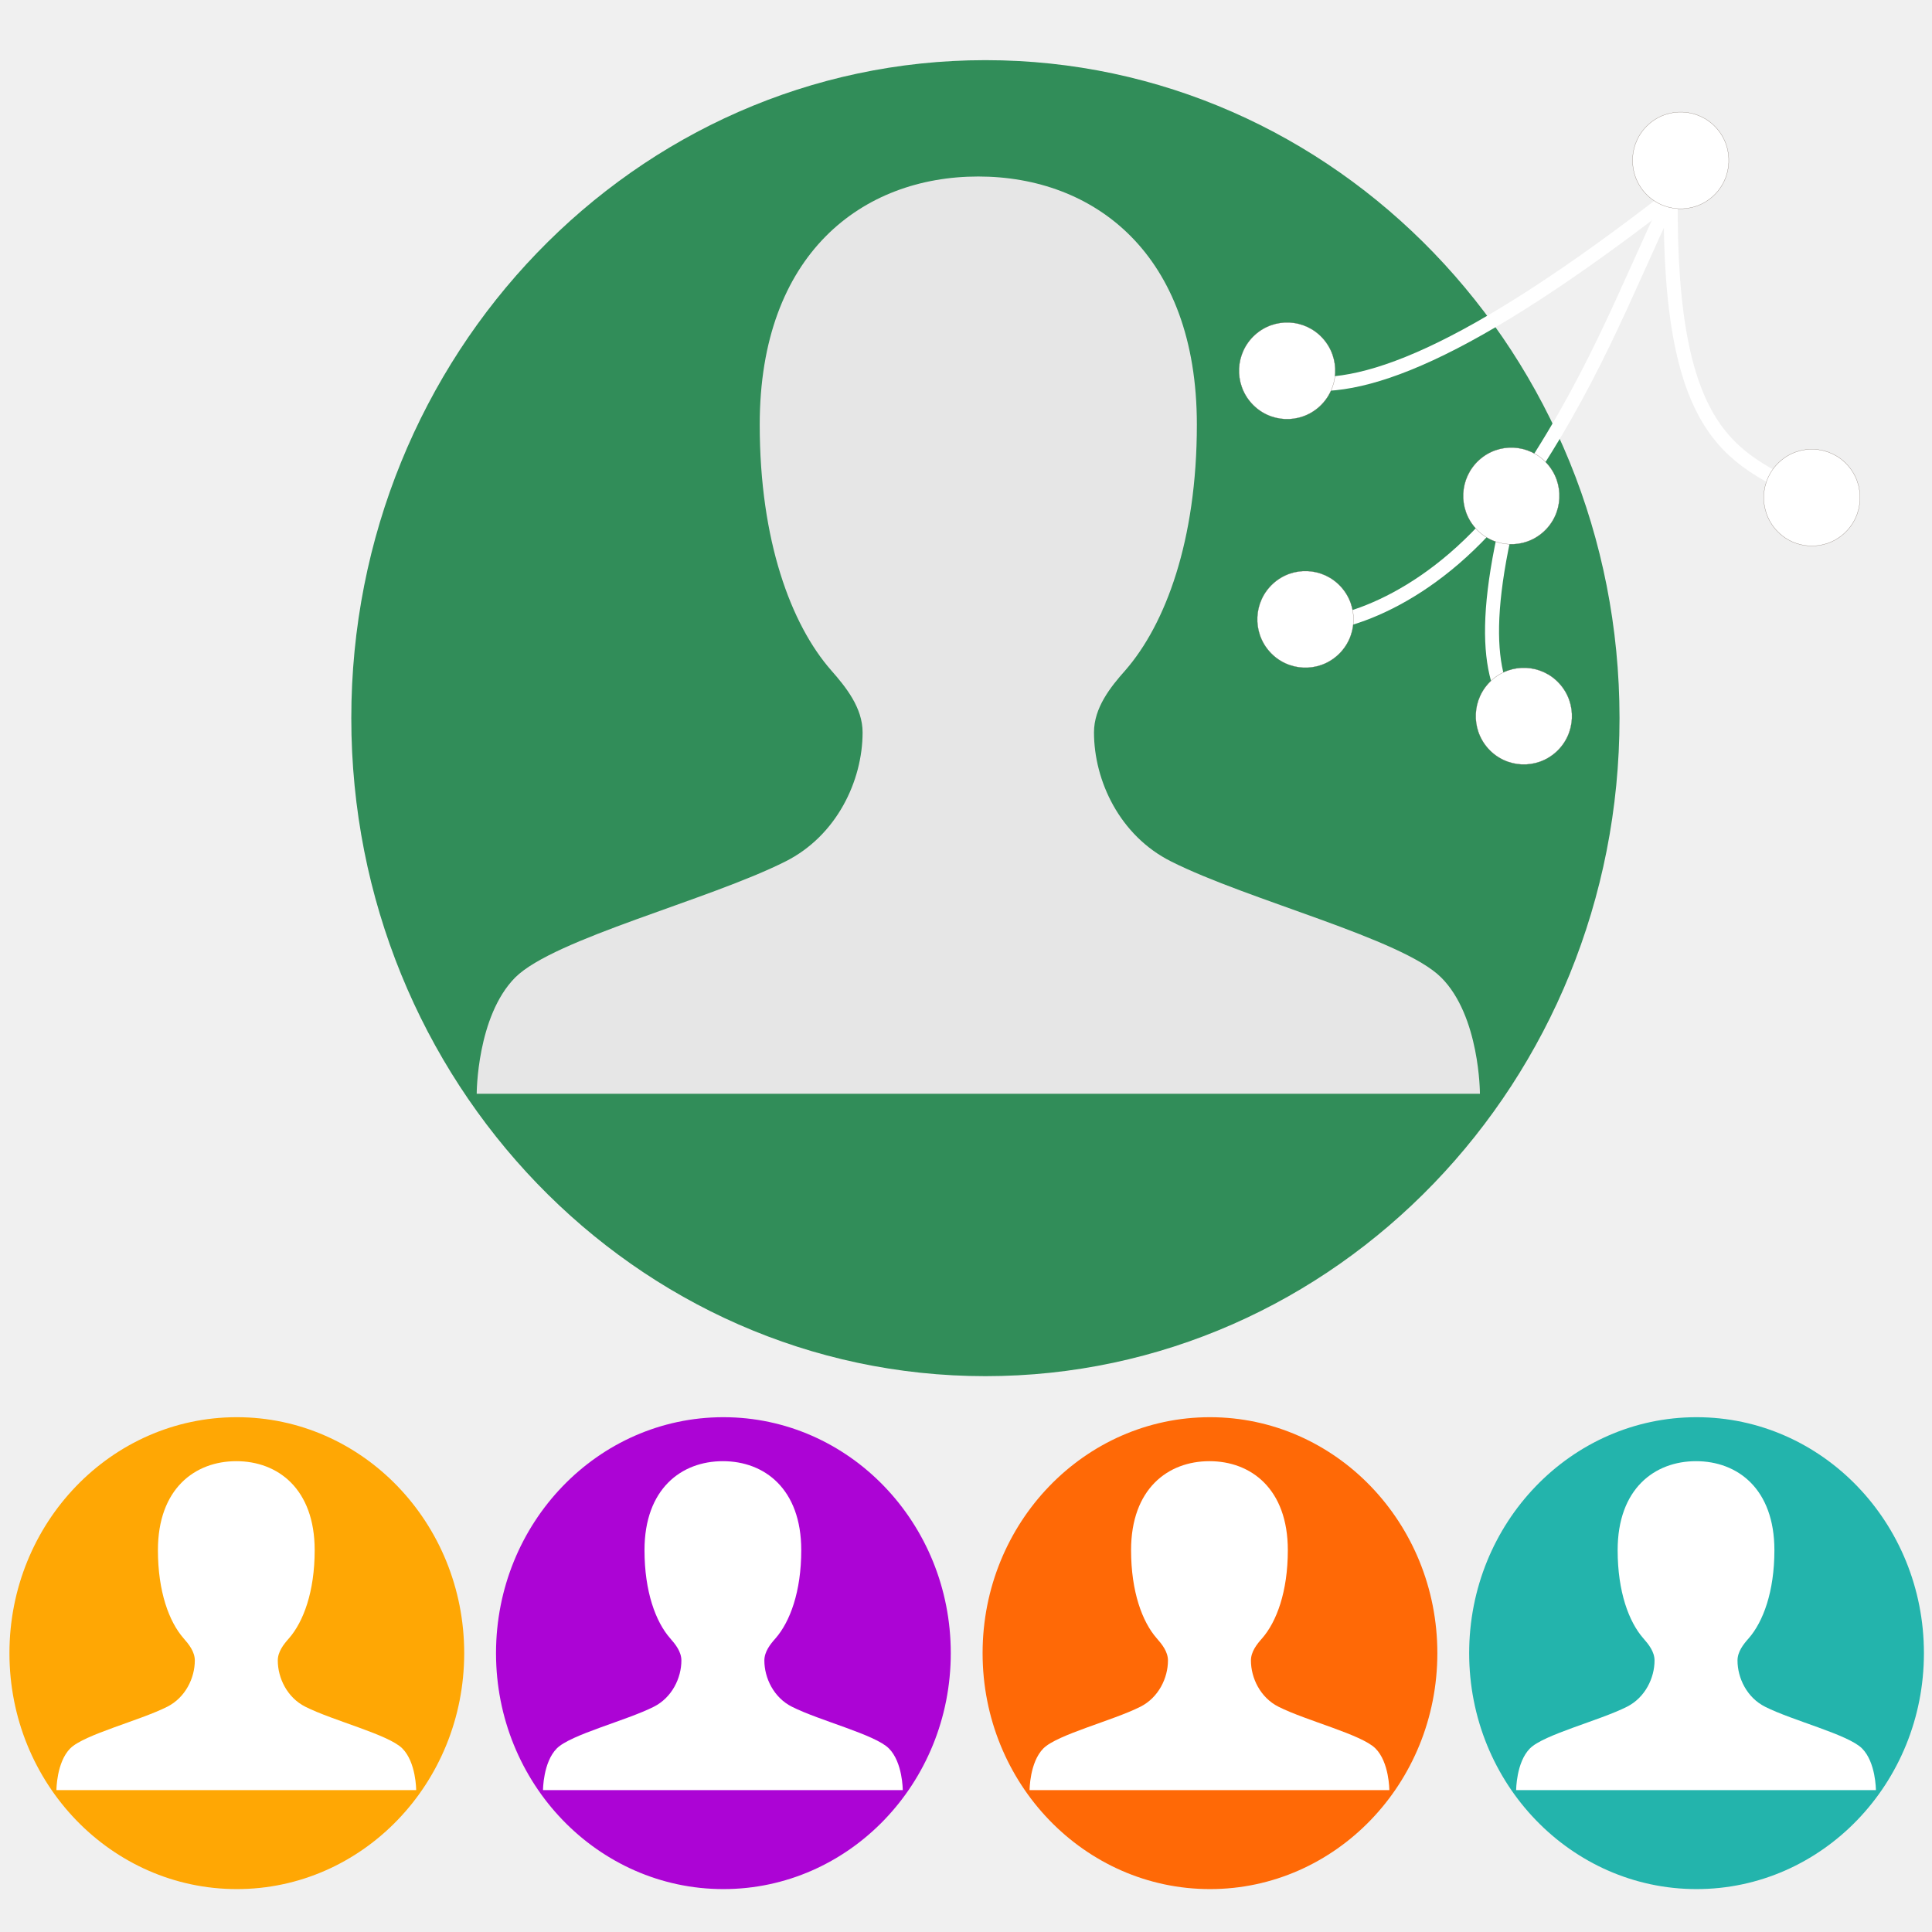
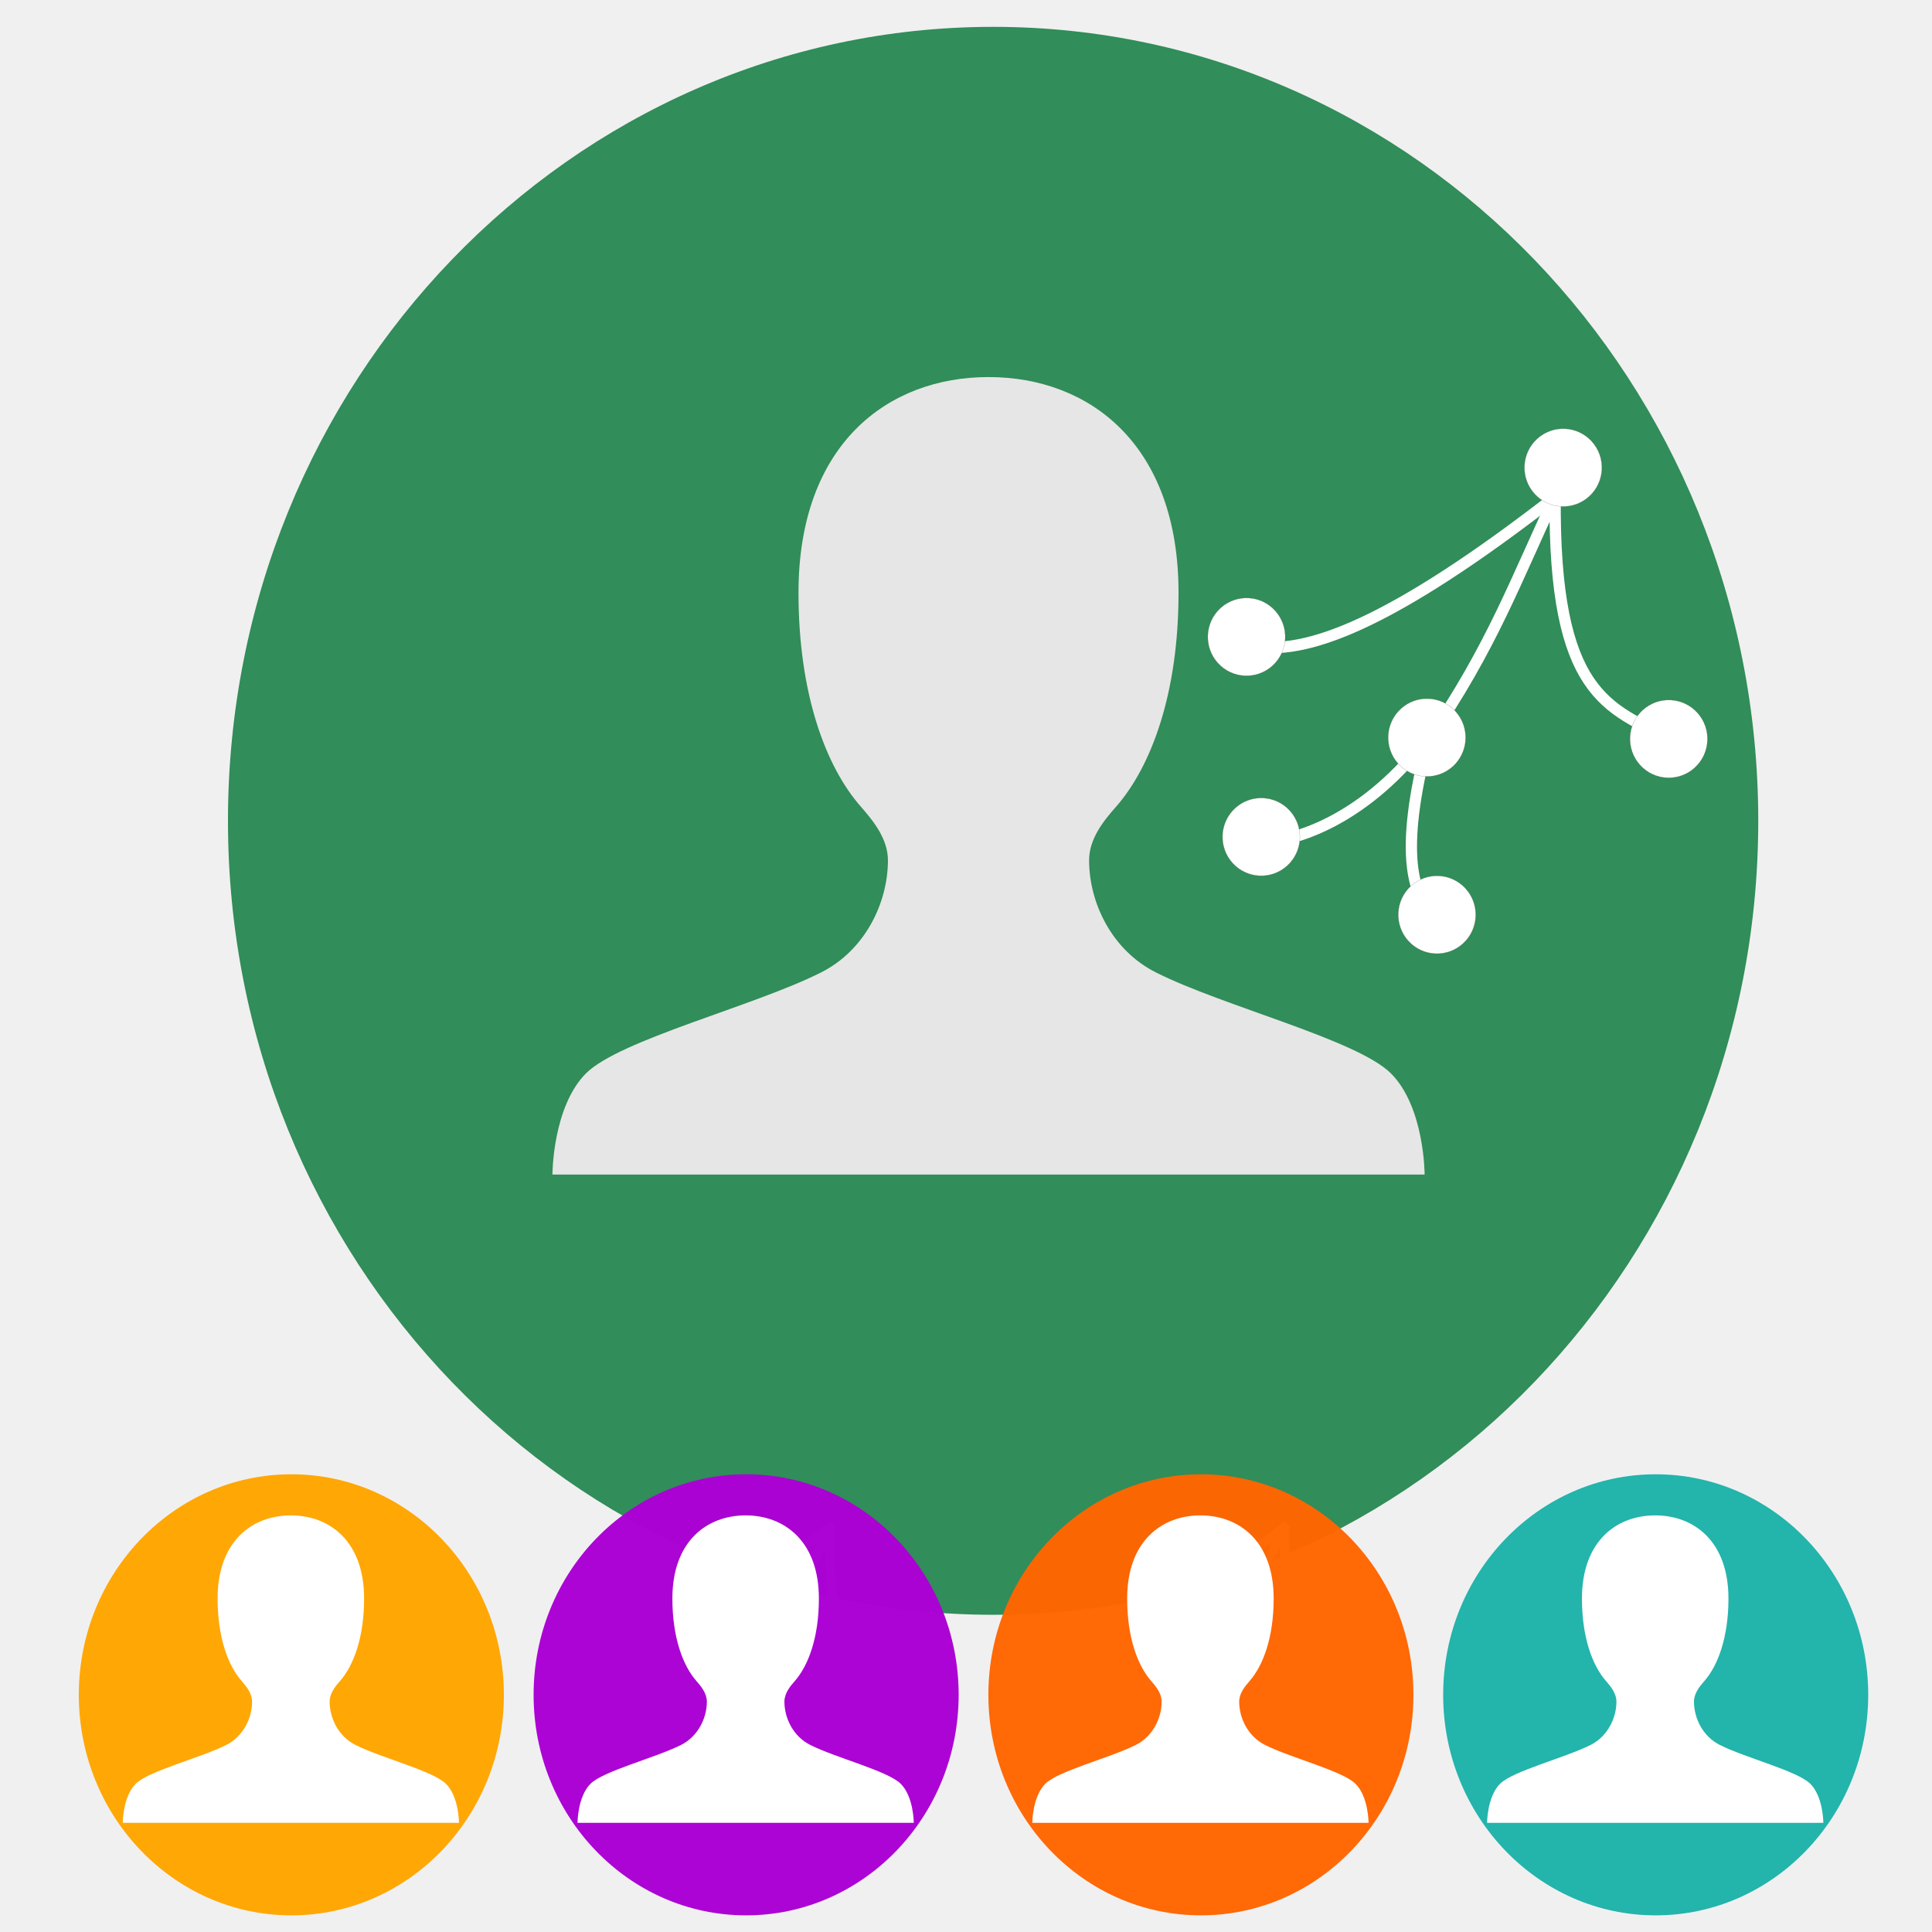
<svg xmlns="http://www.w3.org/2000/svg" width="341.333" height="341.333" id="svg2" version="1.1">
  <defs id="defs" />
  <g id="layer1" transform="translate(-195.4795,101.1683)">
    <g id="g26594" transform="translate(-530.303,-1000.899)" />
    <g id="g3323" transform="translate(-126.2602,-313.4934)" />
-     <ellipse style="opacity:0.99;fill:#2e8b57;fill-opacity:0.992;fill-rule:evenodd;stroke:none;stroke-width:2.256;stroke-linecap:round;stroke-linejoin:round;stroke-miterlimit:4;stroke-dasharray:none;stroke-dashoffset:0;stroke-opacity:1" id="path9967" cx="369.575" cy="25.711" rx="112.03" ry="116.251" />
-     <path id="path8681" d="M 450.083,71.515 C 443.227,64.668 416.008,57.893 402.37,51.021 393.316,46.483 388.758,36.781 388.758,28.222 c 0,-4.345 2.892,-7.991 5.535,-10.959 7.08,-8.123 12.64,-22.9 12.64,-43.404 0,-30.222 -18.17,-43.844 -38.613,-43.844 -20.449,0 -38.618,13.622 -38.618,43.844 0,20.504 5.535,35.312 12.625,43.404 2.613,2.968 5.55,6.614 5.55,10.959 0,8.548 -4.573,18.251 -13.612,22.798 -13.612,6.857 -40.867,13.648 -47.749,20.494 -6.816,6.857 -6.816,20.56 -6.816,20.56 h 88.621 88.621 c 0,-0.046 0,-13.729 -6.857,-20.56 z" style="fill:#e6e6e6;stroke-width:5.064" />
+     <ellipse style="opacity:0.99;fill:#2e8b57;fill-opacity:0.992;fill-rule:evenodd;stroke:none;stroke-width:2.722;stroke-linecap:round;stroke-linejoin:round;stroke-miterlimit:4;stroke-dasharray:none;stroke-dashoffset:0;stroke-opacity:1" id="path9967" cx="370.936" cy="43.849" rx="135.18" ry="140.274" />
+     <path id="path8681" d="m 441.21,88.465 c -5.961,-5.952 -29.625,-11.843 -41.481,-17.817 -7.872,-3.945 -11.834,-12.38 -11.834,-19.82 0,-3.777 2.514,-6.947 4.812,-9.527 6.155,-7.062 10.989,-19.909 10.989,-37.735 0,-26.275 -15.796,-38.118 -33.57,-38.118 -17.778,0 -33.574,11.843 -33.574,38.118 0,17.826 4.812,30.699 10.976,37.735 2.272,2.58 4.825,5.75 4.825,9.527 0,7.432 -3.976,15.867 -11.834,19.82 -11.834,5.961 -35.529,11.865 -41.512,17.817 -5.926,5.961 -5.926,17.875 -5.926,17.875 h 77.045 77.045 c 0,-0.04 0,-11.935 -5.961,-17.875 z" style="fill:#e6e6e6;stroke-width:4.403" />
    <g id="g26594-4" transform="translate(375.8352,-1337.568)" />
    <g id="g3323-0" transform="translate(779.878,-650.1624)" />
    <g id="g26594-6" transform="translate(-629.4243,-1553.591)" />
    <g id="g3323-3" transform="translate(-198.4453,-820.3583)" />
-     <g id="g13262" transform="matrix(0.4809493,0,0,0.4809493,292.8124,56.04365)">
-       <g transform="matrix(0.3418034,0,0,0.3436625,-204.8767,187.5698)" style="stroke:#ffffff" id="g14959-5">
-         <path style="fill:none;stroke:#ffffff;stroke-width:10.667;stroke-linecap:butt;stroke-linejoin:miter;stroke-miterlimit:4;stroke-dasharray:none;stroke-opacity:1" d="M 237.817,304.113 C 179.96,380.952 111.042,403.765 79.736,402.68" id="path3243-9-0" />
-         <path style="fill:none;stroke:#ffffff;stroke-width:10.667;stroke-linecap:butt;stroke-linejoin:miter;stroke-miterlimit:4;stroke-dasharray:none;stroke-opacity:1" d="M 361.753,75.388 C 201.56,199.577 120.258,228.215 70.883,218.183" id="path3239-7" />
-         <path style="fill:none;stroke:#ffffff;stroke-width:10.667;stroke-linecap:butt;stroke-linejoin:miter;stroke-miterlimit:4;stroke-dasharray:none;stroke-opacity:1" d="M 467.984,306.64 C 408.1,276.781 356.197,265.092 357.959,77.915 322.574,151.828 298.09,220.294 237.817,306.64 c -28.371,108.83 -15.075,150.003 10.117,171.86" id="path3241-4" />
+     <g id="g8508" transform="matrix(0.9346639,0,0,0.9346639,25.137,19.83439)">
+       <g transform="matrix(0.4809493,0,0,0.4809493,292.8124,56.04365)" id="g13262">
+         <g id="g14959-5" style="stroke:#ffffff" transform="matrix(0.3418034,0,0,0.3436625,-204.8767,187.5698)">
+           <path id="path3243-9-0" d="M 237.817,304.113 C 179.96,380.952 111.042,403.765 79.736,402.68" style="fill:none;stroke:#ffffff;stroke-width:10.667;stroke-linecap:butt;stroke-linejoin:miter;stroke-miterlimit:4;stroke-dasharray:none;stroke-opacity:1" />
+           <path id="path3239-7" d="M 361.753,75.388 C 201.56,199.577 120.258,228.215 70.883,218.183" style="fill:none;stroke:#ffffff;stroke-width:10.667;stroke-linecap:butt;stroke-linejoin:miter;stroke-miterlimit:4;stroke-dasharray:none;stroke-opacity:1" />
+           <path id="path3241-4" d="M 467.984,306.64 C 408.1,276.781 356.197,265.092 357.959,77.915 322.574,151.828 298.09,220.294 237.817,306.64 c -28.371,108.83 -15.075,150.003 10.117,171.86" style="fill:none;stroke:#ffffff;stroke-width:10.667;stroke-linecap:butt;stroke-linejoin:miter;stroke-miterlimit:4;stroke-dasharray:none;stroke-opacity:1" />
+         </g>
+         <ellipse style="opacity:0.99;fill:#ffa500;fill-opacity:0.992;fill-rule:evenodd;stroke:none;stroke-width:1.682;stroke-linecap:round;stroke-linejoin:round;stroke-miterlimit:4;stroke-dasharray:none;stroke-dashoffset:0;stroke-opacity:1" id="path9967-8" cx="-115.381" cy="280.394" rx="83.526" ry="86.674" />
+         <path id="path8681-0" d="m -54.61,315.373 c -5.112,-5.105 -25.406,-10.156 -35.574,-15.28 -6.751,-3.383 -10.149,-10.617 -10.149,-16.998 0,-3.239 2.156,-5.958 4.127,-8.17 5.278,-6.056 9.424,-17.073 9.424,-32.361 0,-22.533 -13.547,-32.689 -28.789,-32.689 -15.246,0 -28.793,10.156 -28.793,32.689 0,15.287 4.127,26.327 9.413,32.361 1.948,2.213 4.138,4.931 4.138,8.17 0,6.373 -3.409,13.607 -10.149,16.998 -10.149,5.112 -30.469,10.175 -35.6,15.28 -5.082,5.112 -5.082,15.329 -5.082,15.329 h 66.073 66.073 c 0,-0.034 0,-10.236 -5.112,-15.329 z" style="fill:#ffffff;stroke-width:3.776" />
      </g>
-       <ellipse ry="86.674" rx="83.526" cy="280.394" cx="-115.381" id="path9967-8" style="opacity:0.99;fill:#ffa500;fill-opacity:0.992;fill-rule:evenodd;stroke:none;stroke-width:1.682;stroke-linecap:round;stroke-linejoin:round;stroke-miterlimit:4;stroke-dasharray:none;stroke-dashoffset:0;stroke-opacity:1" />
-       <path style="fill:#ffffff;stroke-width:3.776" d="m -54.61,315.373 c -5.112,-5.105 -25.406,-10.156 -35.574,-15.28 -6.751,-3.383 -10.149,-10.617 -10.149,-16.998 0,-3.239 2.156,-5.958 4.127,-8.17 5.278,-6.056 9.424,-17.073 9.424,-32.361 0,-22.533 -13.547,-32.689 -28.789,-32.689 -15.246,0 -28.793,10.156 -28.793,32.689 0,15.287 4.127,26.327 9.413,32.361 1.948,2.213 4.138,4.931 4.138,8.17 0,6.373 -3.409,13.607 -10.149,16.998 -10.149,5.112 -30.469,10.175 -35.6,15.28 -5.082,5.112 -5.082,15.329 -5.082,15.329 h 66.073 66.073 c 0,-0.034 0,-10.236 -5.112,-15.329 z" id="path8681-0" />
+       <g id="g13297" transform="matrix(0.4809493,0,0,0.4809493,378.7771,56.04365)">
+         <g transform="matrix(0.3418034,0,0,0.3436625,-204.8767,187.5698)" style="stroke:#ffffff" id="g13291">
+           <path style="fill:none;stroke:#ffffff;stroke-width:10.667;stroke-linecap:butt;stroke-linejoin:miter;stroke-miterlimit:4;stroke-dasharray:none;stroke-opacity:1" d="M 237.817,304.113 C 179.96,380.952 111.042,403.765 79.736,402.68" id="path13285" />
+           <path style="fill:none;stroke:#ffffff;stroke-width:10.667;stroke-linecap:butt;stroke-linejoin:miter;stroke-miterlimit:4;stroke-dasharray:none;stroke-opacity:1" d="M 361.753,75.388 C 201.56,199.577 120.258,228.215 70.883,218.183" id="path13287" />
+           <path style="fill:none;stroke:#ffffff;stroke-width:10.667;stroke-linecap:butt;stroke-linejoin:miter;stroke-miterlimit:4;stroke-dasharray:none;stroke-opacity:1" d="M 467.984,306.64 C 408.1,276.781 356.197,265.092 357.959,77.915 322.574,151.828 298.09,220.294 237.817,306.64 c -28.371,108.83 -15.075,150.003 10.117,171.86" id="path13289" />
+         </g>
+         <ellipse ry="86.674" rx="83.526" cy="280.394" cx="-115.381" id="ellipse13293" style="opacity:0.99;fill:#aa00d4;fill-opacity:0.992;fill-rule:evenodd;stroke:none;stroke-width:1.682;stroke-linecap:round;stroke-linejoin:round;stroke-miterlimit:4;stroke-dasharray:none;stroke-dashoffset:0;stroke-opacity:1" />
+         <path style="fill:#ffffff;stroke-width:3.776" d="m -54.61,315.373 c -5.112,-5.105 -25.406,-10.156 -35.574,-15.28 -6.751,-3.383 -10.149,-10.617 -10.149,-16.998 0,-3.239 2.156,-5.958 4.127,-8.17 5.278,-6.056 9.424,-17.073 9.424,-32.361 0,-22.533 -13.547,-32.689 -28.789,-32.689 -15.246,0 -28.793,10.156 -28.793,32.689 0,15.287 4.127,26.327 9.413,32.361 1.948,2.213 4.138,4.931 4.138,8.17 0,6.373 -3.409,13.607 -10.149,16.998 -10.149,5.112 -30.469,10.175 -35.6,15.28 -5.082,5.112 -5.082,15.329 -5.082,15.329 h 66.073 66.073 c 0,-0.034 0,-10.236 -5.112,-15.329 z" id="path13295" />
+       </g>
+       <g transform="matrix(0.4809493,0,0,0.4809493,464.7418,56.04365)" id="g13311">
+         <g id="g13305" style="stroke:#ffffff" transform="matrix(0.3418034,0,0,0.3436625,-204.8767,187.5698)">
+           <path id="path13299" d="M 237.817,304.113 C 179.96,380.952 111.042,403.765 79.736,402.68" style="fill:none;stroke:#ffffff;stroke-width:10.667;stroke-linecap:butt;stroke-linejoin:miter;stroke-miterlimit:4;stroke-dasharray:none;stroke-opacity:1" />
+           <path id="path13301" d="M 361.753,75.388 C 201.56,199.577 120.258,228.215 70.883,218.183" style="fill:none;stroke:#ffffff;stroke-width:10.667;stroke-linecap:butt;stroke-linejoin:miter;stroke-miterlimit:4;stroke-dasharray:none;stroke-opacity:1" />
+           <path id="path13303" d="M 467.984,306.64 C 408.1,276.781 356.197,265.092 357.959,77.915 322.574,151.828 298.09,220.294 237.817,306.64 c -28.371,108.83 -15.075,150.003 10.117,171.86" style="fill:none;stroke:#ffffff;stroke-width:10.667;stroke-linecap:butt;stroke-linejoin:miter;stroke-miterlimit:4;stroke-dasharray:none;stroke-opacity:1" />
+         </g>
+         <ellipse style="opacity:0.99;fill:#ff6600;fill-opacity:0.984;fill-rule:evenodd;stroke:none;stroke-width:1.682;stroke-linecap:round;stroke-linejoin:round;stroke-miterlimit:4;stroke-dasharray:none;stroke-dashoffset:0;stroke-opacity:1" id="ellipse13307" cx="-115.381" cy="280.394" rx="83.526" ry="86.674" />
+         <path id="path13309" d="m -54.61,315.373 c -5.112,-5.105 -25.406,-10.156 -35.574,-15.28 -6.751,-3.383 -10.149,-10.617 -10.149,-16.998 0,-3.239 2.156,-5.958 4.127,-8.17 5.278,-6.056 9.424,-17.073 9.424,-32.361 0,-22.533 -13.547,-32.689 -28.789,-32.689 -15.246,0 -28.793,10.156 -28.793,32.689 0,15.287 4.127,26.327 9.413,32.361 1.948,2.213 4.138,4.931 4.138,8.17 0,6.373 -3.409,13.607 -10.149,16.998 -10.149,5.112 -30.469,10.175 -35.6,15.28 -5.082,5.112 -5.082,15.329 -5.082,15.329 h 66.073 66.073 c 0,-0.034 0,-10.236 -5.112,-15.329 z" style="fill:#ffffff;stroke-width:3.776" />
+       </g>
+       <g transform="matrix(0.4809493,0,0,0.4809493,550.7065,56.04365)" id="g13325">
+         <g id="g13319" style="stroke:#ffffff" transform="matrix(0.3418034,0,0,0.3436625,-204.8767,187.5698)">
+           <path id="path13313" d="M 237.817,304.113 C 179.96,380.952 111.042,403.765 79.736,402.68" style="fill:none;stroke:#ffffff;stroke-width:10.667;stroke-linecap:butt;stroke-linejoin:miter;stroke-miterlimit:4;stroke-dasharray:none;stroke-opacity:1" />
+           <path id="path13315" d="M 361.753,75.388 C 201.56,199.577 120.258,228.215 70.883,218.183" style="fill:none;stroke:#ffffff;stroke-width:10.667;stroke-linecap:butt;stroke-linejoin:miter;stroke-miterlimit:4;stroke-dasharray:none;stroke-opacity:1" />
+           <path id="path13317" d="M 467.984,306.64 C 408.1,276.781 356.197,265.092 357.959,77.915 322.574,151.828 298.09,220.294 237.817,306.64 c -28.371,108.83 -15.075,150.003 10.117,171.86" style="fill:none;stroke:#ffffff;stroke-width:10.667;stroke-linecap:butt;stroke-linejoin:miter;stroke-miterlimit:4;stroke-dasharray:none;stroke-opacity:1" />
+         </g>
+         <ellipse style="opacity:0.99;fill:#20b2aa;fill-opacity:0.992;fill-rule:evenodd;stroke:none;stroke-width:1.682;stroke-linecap:round;stroke-linejoin:round;stroke-miterlimit:4;stroke-dasharray:none;stroke-dashoffset:0;stroke-opacity:1" id="ellipse13321" cx="-115.381" cy="280.394" rx="83.526" ry="86.674" />
+         <path id="path13323" d="m -54.61,315.373 c -5.112,-5.105 -25.406,-10.156 -35.574,-15.28 -6.751,-3.383 -10.149,-10.617 -10.149,-16.998 0,-3.239 2.156,-5.958 4.127,-8.17 5.278,-6.056 9.424,-17.073 9.424,-32.361 0,-22.533 -13.547,-32.689 -28.789,-32.689 -15.246,0 -28.793,10.156 -28.793,32.689 0,15.287 4.127,26.327 9.413,32.361 1.948,2.213 4.138,4.931 4.138,8.17 0,6.373 -3.409,13.607 -10.149,16.998 -10.149,5.112 -30.469,10.175 -35.6,15.28 -5.082,5.112 -5.082,15.329 -5.082,15.329 h 66.073 66.073 c 0,-0.034 0,-10.236 -5.112,-15.329 z" style="fill:#ffffff;stroke-width:3.776" />
+       </g>
    </g>
-     <g transform="matrix(0.4809493,0,0,0.4809493,378.7771,56.04365)" id="g13297">
-       <g id="g13291" style="stroke:#ffffff" transform="matrix(0.3418034,0,0,0.3436625,-204.8767,187.5698)">
-         <path id="path13285" d="M 237.817,304.113 C 179.96,380.952 111.042,403.765 79.736,402.68" style="fill:none;stroke:#ffffff;stroke-width:10.667;stroke-linecap:butt;stroke-linejoin:miter;stroke-miterlimit:4;stroke-dasharray:none;stroke-opacity:1" />
-         <path id="path13287" d="M 361.753,75.388 C 201.56,199.577 120.258,228.215 70.883,218.183" style="fill:none;stroke:#ffffff;stroke-width:10.667;stroke-linecap:butt;stroke-linejoin:miter;stroke-miterlimit:4;stroke-dasharray:none;stroke-opacity:1" />
-         <path id="path13289" d="M 467.984,306.64 C 408.1,276.781 356.197,265.092 357.959,77.915 322.574,151.828 298.09,220.294 237.817,306.64 c -28.371,108.83 -15.075,150.003 10.117,171.86" style="fill:none;stroke:#ffffff;stroke-width:10.667;stroke-linecap:butt;stroke-linejoin:miter;stroke-miterlimit:4;stroke-dasharray:none;stroke-opacity:1" />
-       </g>
-       <ellipse style="opacity:0.99;fill:#aa00d4;fill-opacity:0.992;fill-rule:evenodd;stroke:none;stroke-width:1.682;stroke-linecap:round;stroke-linejoin:round;stroke-miterlimit:4;stroke-dasharray:none;stroke-dashoffset:0;stroke-opacity:1" id="ellipse13293" cx="-115.381" cy="280.394" rx="83.526" ry="86.674" />
-       <path id="path13295" d="m -54.61,315.373 c -5.112,-5.105 -25.406,-10.156 -35.574,-15.28 -6.751,-3.383 -10.149,-10.617 -10.149,-16.998 0,-3.239 2.156,-5.958 4.127,-8.17 5.278,-6.056 9.424,-17.073 9.424,-32.361 0,-22.533 -13.547,-32.689 -28.789,-32.689 -15.246,0 -28.793,10.156 -28.793,32.689 0,15.287 4.127,26.327 9.413,32.361 1.948,2.213 4.138,4.931 4.138,8.17 0,6.373 -3.409,13.607 -10.149,16.998 -10.149,5.112 -30.469,10.175 -35.6,15.28 -5.082,5.112 -5.082,15.329 -5.082,15.329 h 66.073 66.073 c 0,-0.034 0,-10.236 -5.112,-15.329 z" style="fill:#ffffff;stroke-width:3.776" />
-     </g>
-     <g id="g13311" transform="matrix(0.4809493,0,0,0.4809493,464.7418,56.04365)">
-       <g transform="matrix(0.3418034,0,0,0.3436625,-204.8767,187.5698)" style="stroke:#ffffff" id="g13305">
-         <path style="fill:none;stroke:#ffffff;stroke-width:10.667;stroke-linecap:butt;stroke-linejoin:miter;stroke-miterlimit:4;stroke-dasharray:none;stroke-opacity:1" d="M 237.817,304.113 C 179.96,380.952 111.042,403.765 79.736,402.68" id="path13299" />
-         <path style="fill:none;stroke:#ffffff;stroke-width:10.667;stroke-linecap:butt;stroke-linejoin:miter;stroke-miterlimit:4;stroke-dasharray:none;stroke-opacity:1" d="M 361.753,75.388 C 201.56,199.577 120.258,228.215 70.883,218.183" id="path13301" />
-         <path style="fill:none;stroke:#ffffff;stroke-width:10.667;stroke-linecap:butt;stroke-linejoin:miter;stroke-miterlimit:4;stroke-dasharray:none;stroke-opacity:1" d="M 467.984,306.64 C 408.1,276.781 356.197,265.092 357.959,77.915 322.574,151.828 298.09,220.294 237.817,306.64 c -28.371,108.83 -15.075,150.003 10.117,171.86" id="path13303" />
-       </g>
-       <ellipse ry="86.674" rx="83.526" cy="280.394" cx="-115.381" id="ellipse13307" style="opacity:0.99;fill:#ff6600;fill-opacity:0.984;fill-rule:evenodd;stroke:none;stroke-width:1.682;stroke-linecap:round;stroke-linejoin:round;stroke-miterlimit:4;stroke-dasharray:none;stroke-dashoffset:0;stroke-opacity:1" />
-       <path style="fill:#ffffff;stroke-width:3.776" d="m -54.61,315.373 c -5.112,-5.105 -25.406,-10.156 -35.574,-15.28 -6.751,-3.383 -10.149,-10.617 -10.149,-16.998 0,-3.239 2.156,-5.958 4.127,-8.17 5.278,-6.056 9.424,-17.073 9.424,-32.361 0,-22.533 -13.547,-32.689 -28.789,-32.689 -15.246,0 -28.793,10.156 -28.793,32.689 0,15.287 4.127,26.327 9.413,32.361 1.948,2.213 4.138,4.931 4.138,8.17 0,6.373 -3.409,13.607 -10.149,16.998 -10.149,5.112 -30.469,10.175 -35.6,15.28 -5.082,5.112 -5.082,15.329 -5.082,15.329 h 66.073 66.073 c 0,-0.034 0,-10.236 -5.112,-15.329 z" id="path13309" />
-     </g>
-     <g id="g13325" transform="matrix(0.4809493,0,0,0.4809493,550.7065,56.04365)">
-       <g transform="matrix(0.3418034,0,0,0.3436625,-204.8767,187.5698)" style="stroke:#ffffff" id="g13319">
-         <path style="fill:none;stroke:#ffffff;stroke-width:10.667;stroke-linecap:butt;stroke-linejoin:miter;stroke-miterlimit:4;stroke-dasharray:none;stroke-opacity:1" d="M 237.817,304.113 C 179.96,380.952 111.042,403.765 79.736,402.68" id="path13313" />
-         <path style="fill:none;stroke:#ffffff;stroke-width:10.667;stroke-linecap:butt;stroke-linejoin:miter;stroke-miterlimit:4;stroke-dasharray:none;stroke-opacity:1" d="M 361.753,75.388 C 201.56,199.577 120.258,228.215 70.883,218.183" id="path13315" />
-         <path style="fill:none;stroke:#ffffff;stroke-width:10.667;stroke-linecap:butt;stroke-linejoin:miter;stroke-miterlimit:4;stroke-dasharray:none;stroke-opacity:1" d="M 467.984,306.64 C 408.1,276.781 356.197,265.092 357.959,77.915 322.574,151.828 298.09,220.294 237.817,306.64 c -28.371,108.83 -15.075,150.003 10.117,171.86" id="path13317" />
-       </g>
-       <ellipse ry="86.674" rx="83.526" cy="280.394" cx="-115.381" id="ellipse13321" style="opacity:0.99;fill:#20b2aa;fill-opacity:0.992;fill-rule:evenodd;stroke:none;stroke-width:1.682;stroke-linecap:round;stroke-linejoin:round;stroke-miterlimit:4;stroke-dasharray:none;stroke-dashoffset:0;stroke-opacity:1" />
-       <path style="fill:#ffffff;stroke-width:3.776" d="m -54.61,315.373 c -5.112,-5.105 -25.406,-10.156 -35.574,-15.28 -6.751,-3.383 -10.149,-10.617 -10.149,-16.998 0,-3.239 2.156,-5.958 4.127,-8.17 5.278,-6.056 9.424,-17.073 9.424,-32.361 0,-22.533 -13.547,-32.689 -28.789,-32.689 -15.246,0 -28.793,10.156 -28.793,32.689 0,15.287 4.127,26.327 9.413,32.361 1.948,2.213 4.138,4.931 4.138,8.17 0,6.373 -3.409,13.607 -10.149,16.998 -10.149,5.112 -30.469,10.175 -35.6,15.28 -5.082,5.112 -5.082,15.329 -5.082,15.329 h 66.073 66.073 c 0,-0.034 0,-10.236 -5.112,-15.329 z" id="path13323" />
-     </g>
-     <g id="g8569" transform="matrix(0.228283,0,0,0.228283,407.7199,-84.55229)">
+     <g id="g8569" transform="matrix(0.1836761,0,0,0.1836761,403.5063,-27.98769)">
      <g transform="matrix(1.016223,0,0,1.021751,-0.4705451,-0.3363432)" style="stroke:#ffffff" id="g14959">
        <path style="fill:none;stroke:#ffffff;stroke-width:10.667;stroke-linecap:butt;stroke-linejoin:miter;stroke-miterlimit:4;stroke-dasharray:none;stroke-opacity:1" d="M 237.817,304.113 C 179.96,380.952 111.042,403.765 79.736,402.68" id="path3243" />
        <path style="fill:none;stroke:#ffffff;stroke-width:10.667;stroke-linecap:butt;stroke-linejoin:miter;stroke-miterlimit:4;stroke-dasharray:none;stroke-opacity:1" d="M 361.753,75.388 C 201.56,199.577 120.258,228.215 70.883,218.183" id="path3239" />
        <path style="fill:none;stroke:#ffffff;stroke-width:10.667;stroke-linecap:butt;stroke-linejoin:miter;stroke-miterlimit:4;stroke-dasharray:none;stroke-opacity:1" d="M 467.984,306.64 C 408.1,276.781 356.197,265.092 357.959,77.915 322.574,151.828 298.09,220.294 237.817,306.64 c -28.371,108.83 -15.075,150.003 10.117,171.86" id="path3241" />
      </g>
      <g transform="matrix(1.016223,0,0,1.021751,-0.4705451,-1.871938)" style="fill:#ffffff" id="g14945">
        <g style="fill:#ffffff;stroke:#6c5d53" transform="matrix(0.4551718,0,0,0.4548203,59.62613,144.1681)" id="g3276">
-           <circle r="80.514" cy="-183.549" cx="-810.533" style="fill:#ffffff;fill-opacity:1;stroke:#6c5d53;stroke-width:0.357" id="path2407" transform="rotate(-132.2952)" />
+           <path transform="rotate(-132.2952)" style="fill:#ffffff;fill-opacity:1;stroke:#6c5d53;stroke-width:0.357" d="m -730.019,-183.549 a 80.514,80.514 0 0 1 -80.514,80.514 80.514,80.514 0 0 1 -80.514,-80.514 80.514,80.514 0 0 1 80.514,-80.514 80.514,80.514 0 0 1 80.514,80.514 z" id="path2407" />
        </g>
        <g transform="matrix(0.4551718,0,0,0.4548203,278.9805,-21.37361)" id="g3302" style="fill:#ffffff;fill-opacity:1;stroke:#6c5d53">
-           <circle r="80.514" cy="-183.549" cx="-810.533" style="fill:#ffffff;fill-opacity:1;stroke:#6c5d53;stroke-width:0.357" id="path3306" transform="rotate(-132.2952)" />
+           <path transform="rotate(-132.2952)" style="fill:#ffffff;fill-opacity:1;stroke:#6c5d53;stroke-width:0.357" d="m -730.019,-183.549 a 80.514,80.514 0 0 1 -80.514,80.514 80.514,80.514 0 0 1 -80.514,-80.514 80.514,80.514 0 0 1 80.514,-80.514 80.514,80.514 0 0 1 80.514,80.514 z" id="path3306" />
        </g>
        <g transform="matrix(0.4551718,0,0,0.4548203,-106.7389,70.87481)" id="g3316" style="fill:#ffffff;fill-opacity:1;stroke:#6c5d53">
-           <circle r="80.514" cy="-183.549" cx="-810.533" style="fill:#ffffff;fill-opacity:1;stroke:#6c5d53;stroke-width:0.357" id="path3320" transform="rotate(-132.2952)" />
+           <path transform="rotate(-132.2952)" style="fill:#ffffff;fill-opacity:1;stroke:#6c5d53;stroke-width:0.357" d="m -730.019,-183.549 a 80.514,80.514 0 0 1 -80.514,80.514 80.514,80.514 0 0 1 -80.514,-80.514 80.514,80.514 0 0 1 80.514,-80.514 80.514,80.514 0 0 1 80.514,80.514 z" id="path3320" />
        </g>
        <g transform="matrix(0.4551718,0,0,0.4548203,50.07816,-22.63729)" id="g3330" style="fill:#ffffff;fill-opacity:1;stroke:#6c5d53">
-           <circle r="80.514" cy="-183.549" cx="-810.533" style="fill:#ffffff;fill-opacity:1;stroke:#6c5d53;stroke-width:0.357" id="path3334" transform="rotate(-132.2952)" />
+           <path transform="rotate(-132.2952)" style="fill:#ffffff;fill-opacity:1;stroke:#6c5d53;stroke-width:0.357" d="m -730.019,-183.549 a 80.514,80.514 0 0 1 -80.514,80.514 80.514,80.514 0 0 1 -80.514,-80.514 80.514,80.514 0 0 1 80.514,-80.514 80.514,80.514 0 0 1 80.514,80.514 z" id="path3334" />
        </g>
        <g transform="matrix(0.4551718,0,0,0.4548203,-120.6501,-117.4131)" id="g3344" style="fill:#ffffff;fill-opacity:1;stroke:#6c5d53">
-           <circle r="80.514" cy="-183.549" cx="-810.533" style="fill:#ffffff;fill-opacity:1;stroke:#6c5d53;stroke-width:0.357" id="path3348" transform="rotate(-132.2952)" />
+           <path transform="rotate(-132.2952)" style="fill:#ffffff;fill-opacity:1;stroke:#6c5d53;stroke-width:0.357" d="m -730.019,-183.549 a 80.514,80.514 0 0 1 -80.514,80.514 80.514,80.514 0 0 1 -80.514,-80.514 80.514,80.514 0 0 1 80.514,-80.514 80.514,80.514 0 0 1 80.514,80.514 z" id="path3348" />
        </g>
        <g style="fill:#ffffff;stroke:#6c5d53" transform="matrix(0.4551718,0,0,0.4548203,179.0539,-276.7659)" id="g6393">
-           <circle r="80.514" cy="-183.549" cx="-810.533" style="fill:#ffffff;fill-opacity:1;stroke:#6c5d53;stroke-width:0.357" id="path6397" transform="rotate(-132.2952)" />
+           <path transform="rotate(-132.2952)" style="fill:#ffffff;fill-opacity:1;stroke:#6c5d53;stroke-width:0.357" d="m -730.019,-183.549 a 80.514,80.514 0 0 1 -80.514,80.514 80.514,80.514 0 0 1 -80.514,-80.514 80.514,80.514 0 0 1 80.514,-80.514 80.514,80.514 0 0 1 80.514,80.514 z" id="path6397" />
        </g>
      </g>
    </g>
  </g>
  <style id="style8" type="text/css">
      .Border { fill: lightGray; stroke: black; stroke-width: 4; }
      .Label { font-size:24; font-family:Arial; fill:black; }
   </style>
  <style type="text/css" id="style8-0">
      .Border { fill: lightGray; stroke: black; stroke-width: 4; }
      .Label { font-size:24; font-family:Arial; fill:black; }
   </style>
  <style id="style8-6" type="text/css">
      .Border { fill: lightGray; stroke: black; stroke-width: 4; }
      .Label { font-size:24; font-family:Arial; fill:black; }
   </style>
  <style id="style8-4" type="text/css">
      .Border { fill: lightGray; stroke: black; stroke-width: 4; }
      .Label { font-size:24; font-family:Arial; fill:black; }
   </style>
  <style id="style8-2" type="text/css">
      .Border { fill: lightGray; stroke: black; stroke-width: 4; }
      .Label { font-size:24; font-family:Arial; fill:black; }
   </style>
  <style type="text/css" id="style8-0-4">
      .Border { fill: lightGray; stroke: black; stroke-width: 4; }
      .Label { font-size:24; font-family:Arial; fill:black; }
   </style>
  <style id="style8-6-2" type="text/css">
      .Border { fill: lightGray; stroke: black; stroke-width: 4; }
      .Label { font-size:24; font-family:Arial; fill:black; }
   </style>
  <style id="style8-27" type="text/css">
      .Border { fill: lightGray; stroke: black; stroke-width: 4; }
      .Label { font-size:24; font-family:Arial; fill:black; }
   </style>
  <style type="text/css" id="style8-0-8">
      .Border { fill: lightGray; stroke: black; stroke-width: 4; }
      .Label { font-size:24; font-family:Arial; fill:black; }
   </style>
  <style id="style8-6-7" type="text/css">
      .Border { fill: lightGray; stroke: black; stroke-width: 4; }
      .Label { font-size:24; font-family:Arial; fill:black; }
   </style>
  <style type="text/css" id="style8-63">
      .Border { fill: lightGray; stroke: black; stroke-width: 4; }
      .Label { font-size:24; font-family:Arial; fill:black; }
   </style>
  <style id="style8-7" type="text/css">
      .Border { fill: lightGray; stroke: black; stroke-width: 4; }
      .Label { font-size:24; font-family:Arial; fill:black; }
   </style>
</svg>
